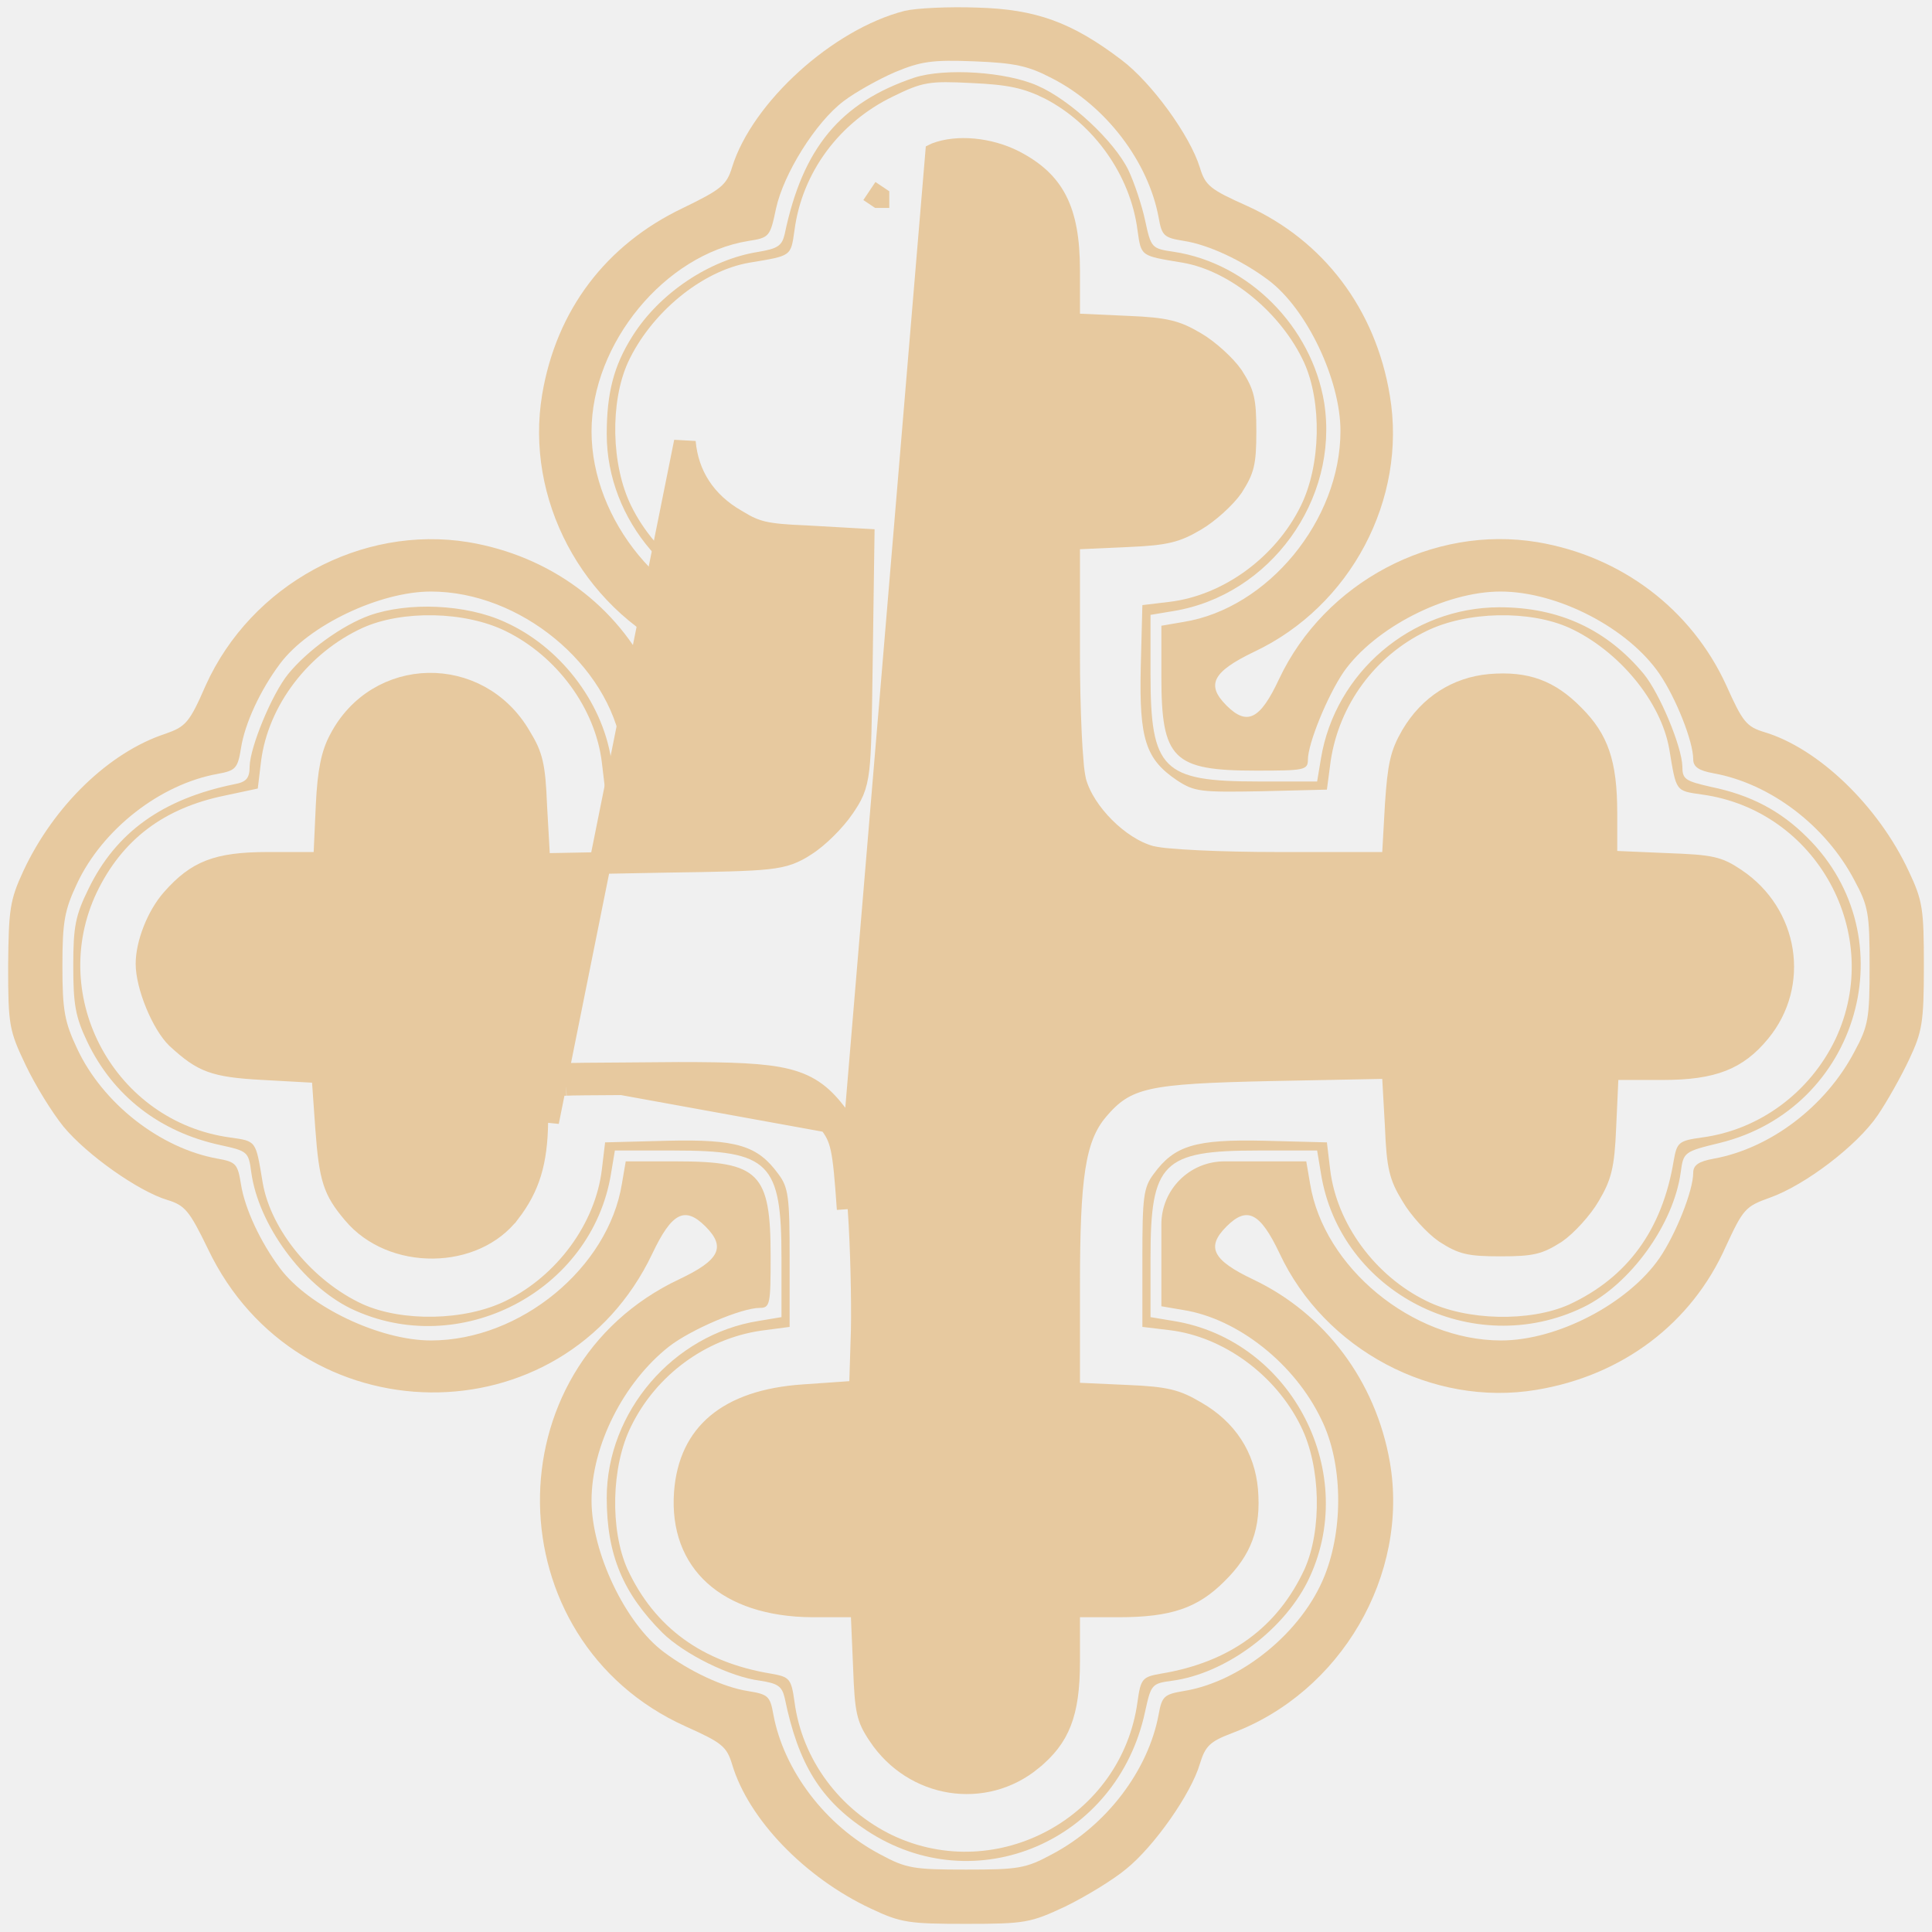
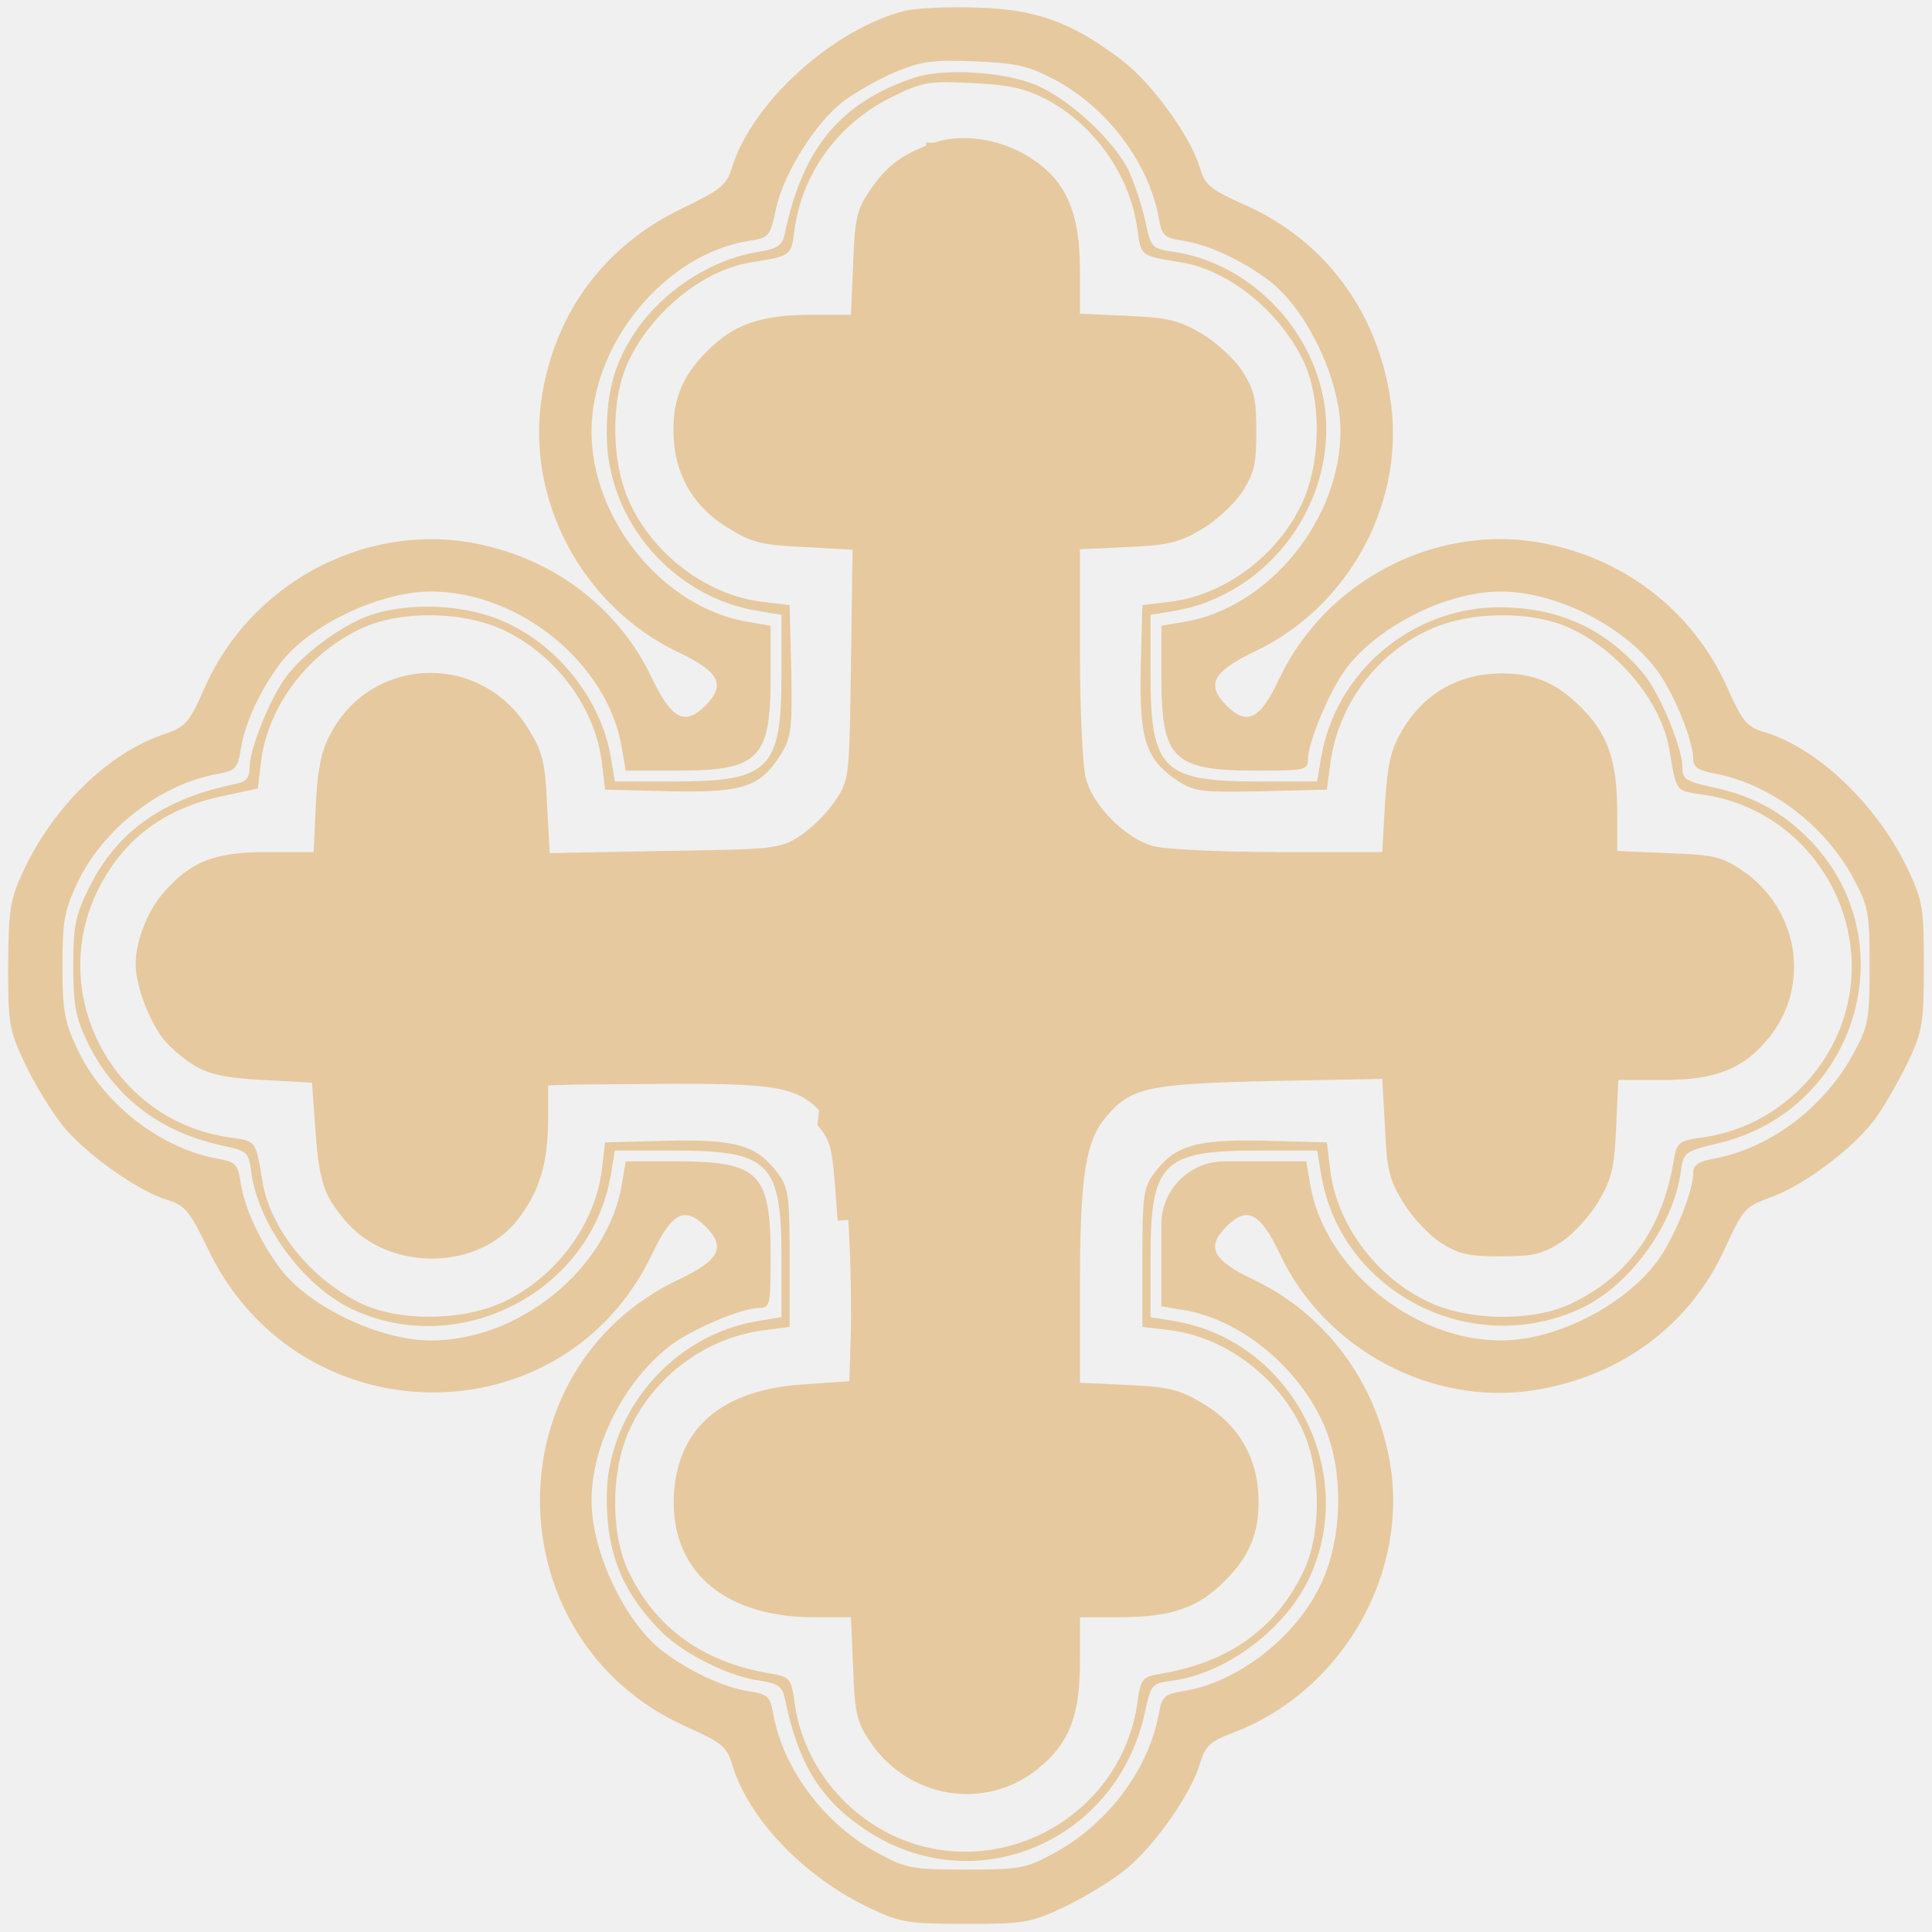
<svg xmlns="http://www.w3.org/2000/svg" width="89" height="89" fill="none">
-   <g clip-path="url(#clip0_470_371)" fill="#E7C99F">
+   <g clip-path="url(#clip0_351_2859)" fill="#E7C99F">
    <path d="M41.675.5c-3.325.85-7.025 4.225-7.95 7.2-.25.825-.5 1.025-2.25 1.875-3.575 1.7-5.85 4.725-6.5 8.6-.8 4.8 1.825 9.75 6.275 11.875 1.9.9 2.2 1.5 1.25 2.45-.95.95-1.55.65-2.475-1.275-1.575-3.325-4.7-5.625-8.45-6.25-4.925-.8-10 1.95-12.1 6.6-.75 1.725-.925 1.9-1.85 2.225-2.6.85-5.15 3.325-6.55 6.325C.45 41.475.4 41.9.375 44.5c0 2.725.05 2.975.8 4.55.45.95 1.225 2.2 1.75 2.85C4 53.2 6.375 54.875 7.7 55.275c.825.25 1.025.5 1.875 2.25 4.15 8.725 16.375 8.85 20.475.225.9-1.9 1.5-2.2 2.45-1.25.95.95.65 1.55-1.2 2.425-8.7 4.1-8.525 16.625.275 20.6 1.675.75 1.9.925 2.15 1.75.75 2.525 3.35 5.225 6.4 6.65 1.375.65 1.75.7 4.375.7 2.725 0 2.975-.05 4.575-.8.925-.45 2.2-1.225 2.8-1.725 1.3-1.05 3-3.475 3.4-4.85.25-.825.475-1.025 1.45-1.4 5.05-1.875 8.2-7.3 7.3-12.5-.65-3.725-2.975-6.825-6.275-8.4-1.9-.9-2.2-1.5-1.25-2.45.95-.95 1.55-.65 2.45 1.25 2.075 4.425 7.05 7.075 11.825 6.275 3.95-.65 7.15-3.05 8.725-6.6.8-1.725.9-1.85 2.025-2.25 1.625-.575 4.025-2.4 4.975-3.8.425-.625 1.075-1.775 1.45-2.575.6-1.275.675-1.7.675-4.3 0-2.625-.05-3-.7-4.375-1.4-3-4.15-5.65-6.65-6.4-.825-.25-1-.475-1.75-2.15-1.6-3.5-4.825-5.95-8.7-6.6-4.825-.8-9.8 1.85-11.9 6.3C58.05 33.15 57.45 33.45 56.5 32.5c-.95-.95-.65-1.55 1.275-2.475 4.45-2.1 7.05-7.025 6.25-11.8-.65-3.975-3.05-7.15-6.6-8.75-1.675-.75-1.9-.925-2.15-1.75C54.825 6.25 53.05 3.8 51.65 2.75 49.375 1.025 47.725.425 45.025.35 43.7.3 42.2.375 41.675.5zm6.775 3.1c2.5 1.275 4.45 3.85 4.925 6.425.15.85.25.925 1.175 1.075 1.125.175 2.675.9 3.875 1.8 1.775 1.325 3.325 4.6 3.325 6.95 0 4.125-3.35 8.175-7.225 8.8l-1.025.175v2.325c0 3.825.525 4.35 4.375 4.35 2.2 0 2.375-.025 2.375-.5 0-.75.9-2.95 1.65-4.05 1.425-2.025 4.675-3.7 7.225-3.7 2.625 0 5.875 1.675 7.325 3.8.75 1.1 1.55 3.1 1.55 3.925 0 .35.25.525.95.65 2.6.475 5.15 2.4 6.475 4.925.65 1.2.7 1.55.7 3.95 0 2.4-.05 2.75-.7 3.95-1.325 2.525-3.875 4.45-6.475 4.925-.7.125-.95.3-.95.65 0 .825-.8 2.825-1.55 3.925-1.45 2.1-4.7 3.8-7.3 3.8-4.1 0-8.175-3.375-8.8-7.225l-.175-1.025h-3.773a2.902 2.902 0 00-2.902 2.902v3.773l1.025.175c2.5.4 5.125 2.475 6.35 5.05.975 1.975 1.025 4.975.15 7.175-1.025 2.6-3.85 4.9-6.5 5.325-.9.15-1 .25-1.15 1.075-.475 2.575-2.4 5.125-4.925 6.45-1.2.65-1.55.7-3.95.7-2.4 0-2.75-.05-3.95-.7-2.525-1.325-4.45-3.875-4.925-6.45-.15-.85-.25-.925-1.175-1.075-1.125-.175-2.675-.9-3.875-1.8-1.775-1.325-3.325-4.6-3.325-6.975 0-2.525 1.475-5.45 3.575-7.1 1-.775 3.325-1.775 4.175-1.775.475 0 .5-.175.5-2.375 0-3.85-.525-4.375-4.35-4.375h-2.325l-.175 1.025c-.625 3.875-4.675 7.225-8.8 7.225-2.35 0-5.625-1.55-6.95-3.325-.9-1.2-1.625-2.75-1.8-3.875-.15-.925-.225-1.025-1.075-1.175-2.65-.475-5.3-2.55-6.475-5.075-.575-1.225-.675-1.75-.675-3.8s.1-2.575.675-3.8c1.175-2.5 3.825-4.575 6.475-5.05.825-.15.925-.25 1.075-1.175.175-1.15.9-2.7 1.8-3.9 1.325-1.775 4.6-3.325 6.95-3.325 4.1 0 8.175 3.35 8.8 7.225l.175 1.025h2.35c3.8 0 4.325-.525 4.325-4.35v-2.325l-1.025-.175c-3.875-.625-7.225-4.675-7.225-8.775 0-4.05 3.375-8.15 7.225-8.775.975-.15 1-.2 1.275-1.5.35-1.6 1.825-3.975 3.125-4.95.525-.4 1.6-1 2.35-1.325 1.2-.5 1.725-.575 3.65-.5 1.85.075 2.475.2 3.575.775z" />
    <path d="M42.125 3.575c-3.425 1.15-5.15 3.25-5.975 7.2-.125.55-.325.675-1.2.825-2.25.35-4.575 1.9-5.825 3.9-.85 1.35-1.175 2.6-1.175 4.5 0 3.975 3.05 7.525 7 8.15l1.05.175v2.725c0 4.4-.55 4.95-4.95 4.95h-2.725l-.175-1.05c-.425-2.65-2.375-5.175-4.9-6.3-1.8-.825-4.45-.925-6.225-.3-1.25.45-2.85 1.6-3.75 2.7-.75.925-1.75 3.35-1.775 4.25 0 .55-.15.725-.7.825-3.3.675-5.45 2.2-6.725 4.825-.6 1.225-.7 1.725-.7 3.55 0 1.775.1 2.35.65 3.5 1.2 2.5 3.35 4.15 6.125 4.75 1.25.275 1.3.3 1.425 1.25.325 2.4 2.35 5.175 4.575 6.275 5 2.4 11.125-.775 12-6.225l.175-1.05h2.725c4.4 0 4.95.55 4.95 4.95v2.725l-1.05.175c-3.95.625-7 4.2-7 8.15 0 2.625.75 4.4 2.575 6.225 1 .975 3.1 2.025 4.5 2.2.8.125 1 .25 1.125.8.625 3.05 1.65 4.7 3.775 6.1 5 3.3 11.55.5 12.825-5.475.275-1.25.3-1.3 1.25-1.425 2.425-.325 5.075-2.275 6.225-4.55 2.475-4.95-.7-11.15-6.175-12.025L53 60.675V57.95c0-4.4.55-4.95 4.95-4.95h2.725l.175 1.05c.875 5.5 7 8.625 12.075 6.175C75.1 59.175 77.1 56.4 77.425 54c.125-.925.15-.95 1.8-1.35 6.425-1.575 8.675-9.475 4.025-14.075-1.225-1.225-2.6-1.95-4.425-2.325-1.2-.275-1.325-.35-1.325-.95-.025-.9-1.025-3.325-1.775-4.25-1.7-2.05-3.9-3.075-6.65-3.075-4.05 0-7.575 3-8.225 6.975L60.675 36H57.95c-4.4 0-4.95-.55-4.95-4.95v-2.725l1.05-.175c4.45-.725 7.65-5.125 6.95-9.6-.575-3.5-3.475-6.425-6.925-6.95-1.025-.15-1.05-.175-1.325-1.45-.15-.7-.5-1.75-.775-2.325C51.325 6.5 49.3 4.6 47.8 3.95c-1.45-.65-4.275-.825-5.675-.375zm6.025.975c2.25 1.175 3.925 3.525 4.25 6.05.175 1.225.125 1.175 2.075 1.5 2.2.375 4.55 2.325 5.6 4.6.825 1.825.775 4.725-.15 6.6-1.15 2.35-3.55 4.125-6.05 4.425l-1.25.15-.075 2.875c-.075 3.3.225 4.225 1.675 5.2.8.525 1.1.55 3.875.5l3.025-.075.175-1.325a7.977 7.977 0 014.4-5.975c1.875-.925 4.775-.975 6.6-.15 2.275 1.05 4.225 3.4 4.6 5.6.325 1.95.275 1.9 1.5 2.075 5.3.725 8.425 6.45 6.15 11.275-1.175 2.45-3.5 4.175-6.15 4.525-1.075.15-1.15.225-1.3 1.075-.525 3.175-2.125 5.375-4.825 6.625-1.8.8-4.725.75-6.575-.175-2.35-1.15-4.125-3.55-4.425-6.05l-.15-1.25-2.875-.075c-3.2-.075-4.15.225-5.1 1.525-.475.625-.525 1.075-.525 3.875v3.175l1.25.15c2.5.3 4.9 2.075 6.05 4.425.925 1.85.975 4.775.175 6.575-1.25 2.7-3.45 4.3-6.625 4.825-.85.15-.925.225-1.075 1.3-.725 5.3-6.45 8.425-11.275 6.15-2.45-1.175-4.175-3.5-4.525-6.15-.15-1.075-.225-1.15-1.075-1.3-3.175-.525-5.375-2.125-6.625-4.825-.8-1.8-.75-4.725.175-6.575 1.15-2.35 3.425-4.025 5.975-4.4l1.325-.175V57.95c0-2.8-.05-3.25-.525-3.875-.95-1.3-1.9-1.6-5.1-1.525l-2.875.075-.15 1.25c-.3 2.5-2.075 4.9-4.425 6.05-1.875.925-4.775.975-6.6.15-2.275-1.05-4.225-3.4-4.6-5.6-.325-1.95-.275-1.9-1.5-2.075-5.3-.725-8.425-6.45-6.15-11.275 1.175-2.45 3.1-3.9 5.9-4.475l1.525-.325.15-1.25c.325-2.575 2.175-5 4.675-6.15 1.825-.825 4.725-.775 6.6.15 2.35 1.15 4.125 3.55 4.425 6.05l.15 1.25 3 .075c3.375.075 4.175-.2 5.125-1.75.45-.725.5-1.2.45-3.825l-.075-3-1.25-.15c-2.5-.3-4.9-2.075-6.05-4.425-.925-1.875-.975-4.775-.15-6.6 1.05-2.275 3.4-4.225 5.6-4.6 1.95-.325 1.9-.275 2.075-1.5.35-2.65 2.05-4.95 4.525-6.15 1.375-.675 1.675-.725 3.625-.625 1.675.075 2.4.225 3.4.725z" />
-     <path d="M39.549 55.665c.126 1.766.176 4.28.15 5.595v.006l-.074 2.375-.014.452-.451.031-2.15.15h-.001c-1.773.12-3.084.588-3.97 1.329-.873.73-1.386 1.772-1.49 3.159-.116 1.63.391 2.91 1.365 3.793.985.893 2.508 1.433 4.513 1.445h2.252l.02.479.1 2.325v.003c.038 1.035.076 1.606.17 2.032.088.394.227.673.52 1.106l.001.002c1.617 2.414 4.854 2.922 7.042 1.118v-.001c.65-.533 1.065-1.066 1.327-1.74.268-.685.391-1.551.391-2.774V74h2.275c1.188 0 2.038-.105 2.727-.339.676-.23 1.225-.595 1.794-1.164l.004-.004c.586-.574.962-1.125 1.18-1.724.219-.598.292-1.278.222-2.126-.135-1.53-.937-2.787-2.375-3.609h0l-.006-.003c-.465-.274-.798-.43-1.223-.532-.44-.106-.997-.162-1.918-.199h-.003l-2.2-.1-.477-.022v-4.953c0-2.499.062-4.196.25-5.416.19-1.236.515-2.026 1.068-2.681l.001-.002c.3-.352.6-.658.98-.905.382-.248.821-.42 1.385-.543 1.098-.241 2.76-.315 5.58-.377h.001l5.15-.1.482-.01.027.481.125 2.225h0v.008c.038.938.087 1.501.191 1.944.1.424.253.755.536 1.214l.004.006.003.006c.34.59 1.06 1.377 1.543 1.708.428.274.697.407 1.019.484.34.082.767.108 1.53.108s1.19-.026 1.53-.108c.322-.077.59-.21 1.02-.484.481-.33 1.202-1.119 1.542-1.708l.002-.004c.274-.464.43-.798.532-1.223.107-.439.162-.997.2-1.918v-.002l.1-2.2.021-.478H76.6c1.183 0 2.038-.123 2.72-.39.672-.263 1.212-.68 1.744-1.327h0c1.805-2.189 1.297-5.425-1.117-7.042l-.002-.001c-.434-.293-.712-.433-1.107-.52-.425-.095-.996-.132-2.031-.17h-.004l-2.325-.1-.478-.02v-2.23c0-1.175-.105-2.019-.339-2.704-.23-.674-.595-1.223-1.165-1.792l-.003-.004c-.574-.585-1.126-.962-1.724-1.18-.598-.219-1.278-.292-2.126-.221-1.508.135-2.791.94-3.611 2.329-.256.442-.403.783-.504 1.222-.106.457-.166 1.032-.229 1.956v.003l-.125 2.22-.026.471H58.9c-1.357 0-2.665-.031-3.709-.081-.521-.026-.98-.056-1.347-.09a5.99 5.99 0 01-.845-.12h0l-.006-.002c-.748-.205-1.509-.721-2.118-1.331-.61-.61-1.127-1.37-1.332-2.118h0l-.002-.006a6.002 6.002 0 01-.12-.846 32.312 32.312 0 01-.09-1.347 79.738 79.738 0 01-.081-3.709v-5.277l.477-.022 2.2-.1h.003c.921-.038 1.479-.093 1.918-.2.425-.102.758-.257 1.223-.531l.004-.003c.589-.34 1.377-1.06 1.708-1.542.273-.43.407-.698.484-1.02.082-.34.108-.767.108-1.53 0-.762-.026-1.19-.108-1.53-.077-.321-.21-.59-.484-1.019-.331-.482-1.12-1.203-1.708-1.543l-.004-.002c-.465-.274-.798-.43-1.223-.532-.44-.107-.997-.162-1.918-.199h-.003l-2.2-.1-.477-.022V12.45c0-1.425-.19-2.44-.586-3.212-.388-.758-1-1.329-1.943-1.818-1.175-.599-2.627-.717-3.594-.352l-.004.002L39.05 55.7m.499-.035l-.499.035m.499-.035s0 0 0 0l-.499.035m.499-.035c-.1-1.412-.17-2.265-.298-2.86-.137-.641-.345-1.002-.679-1.434m.478 4.33c-.2-2.85-.275-3.25-.875-4.026m.397-.304l.002.002-.399.302m.397-.304c-.305-.401-.608-.747-.98-1.024-.378-.282-.805-.477-1.341-.613-1.039-.262-2.544-.309-5.001-.309h-.005c-.935.01-1.87.016-2.686.021-1.252.008-2.228.014-2.506.03m12.519 1.895l-.002-.002-.395.306m0 0l-12.122-2.2m0 0h.007l.015.5m-.022-.5l5.197.45c-.958.01-1.908.016-2.731.022-1.238.007-2.189.013-2.444.028m-.022-.5l-.818.026-.485.014v2.157c-.024 1.867-.378 3.005-1.272 4.175h-.001c-.801 1.054-2.135 1.617-3.529 1.631-1.393.015-2.778-.52-3.666-1.575l-.001-.002c-.478-.562-.733-.96-.902-1.483-.176-.545-.268-1.251-.355-2.453v-.001l-.15-2.124-.031-.44-.44-.024-2.25-.125h-.002c-1.198-.062-1.887-.155-2.428-.354-.524-.193-.946-.5-1.58-1.085-.315-.307-.668-.889-.946-1.564-.278-.676-.447-1.364-.447-1.848 0-.918.499-2.203 1.175-2.969h0c.592-.674 1.116-1.077 1.752-1.324.65-.251 1.457-.357 2.648-.357h2.603l.021-.477.1-2.199s0 0 0 0c.075-1.555.246-2.339.592-2.988l.003-.006h0c1.74-3.367 6.393-3.47 8.324-.153l.006.01h0c.283.46.437.79.536 1.215.104.442.153 1.006.19 1.943v.008h0l.126 2.225.027.481.481-.009 5.273-.1s0 0 0 0c2.512-.037 3.874-.062 4.715-.153.43-.046.75-.111 1.032-.214a3.65 3.65 0 00.737-.384c.594-.369 1.365-1.145 1.772-1.742l.001-.002c.166-.245.32-.474.438-.753.12-.285.194-.599.245-1.024.096-.818.115-2.159.152-4.711l.001-.084v0l.075-5.3.007-.48-.479-.027-2.2-.125h-.008 0c-.938-.038-1.501-.087-1.944-.19-.424-.1-.754-.253-1.214-.537l-.007-.004-.007-.004c-1.438-.822-2.24-2.078-2.375-3.608L25.25 51.675V50l.825-.025m-.022-.5l-.007.001.029.5M40.05 8.8l.416.278v.001h-.001L40.05 8.8z" stroke="#E7C99F" />
+     <path d="M43.123 7.07l.004-.002c.968-.366 2.42-.247 3.595.352.943.49 1.554 1.06 1.942 1.818.396.771.586 1.787.586 3.212v2.478l.477.022 2.2.1h.003c.921.037 1.479.092 1.918.199.425.103.758.258 1.223.532l.004.002c.589.34 1.377 1.061 1.708 1.543.273.429.407.698.484 1.02.082.339.108.767.108 1.53 0 .762-.026 1.19-.108 1.53-.077.321-.21.59-.484 1.019-.331.482-1.119 1.203-1.708 1.542l-.004.003c-.465.274-.798.43-1.223.532-.44.106-.997.161-1.918.199h-.003l-2.2.1-.477.022V30.1c0 1.357.031 2.665.082 3.709.025.521.055.98.089 1.347.032.355.071.657.12.846l.002.006h0c.205.748.722 1.508 1.332 2.118.61.61 1.37 1.126 2.118 1.332l.006.001h0c.188.05.49.088.845.12.368.034.826.064 1.347.09 1.044.05 2.352.081 3.709.081h5.248l.026-.472.125-2.219v-.003c.063-.923.123-1.5.229-1.956.101-.44.248-.78.504-1.222.82-1.389 2.102-2.194 3.61-2.33.849-.07 1.529.003 2.127.222.598.218 1.15.595 1.724 1.18l.003.004c.57.57.935 1.118 1.165 1.792.234.685.339 1.529.339 2.704v2.23l.478.02 2.326.1h.003c1.035.038 1.606.075 2.031.17.395.087.673.227 1.107.52h.002c2.414 1.618 2.922 4.854 1.117 7.042v.001c-.532.647-1.072 1.064-1.743 1.327-.683.267-1.538.39-2.721.39h-2.528l-.022.478-.1 2.2v.002c-.037.921-.092 1.48-.199 1.918-.102.425-.258.759-.532 1.223l-.002.005c-.34.588-1.06 1.376-1.543 1.707-.429.274-.697.407-1.019.484-.34.082-.767.108-1.53.108s-1.19-.026-1.53-.108c-.322-.077-.59-.21-1.02-.484-.481-.33-1.202-1.119-1.542-1.708l-.004-.006-.003-.006c-.283-.46-.437-.79-.536-1.214-.104-.443-.153-1.006-.19-1.944v-.008h0l-.126-2.225-.027-.48-.482.008-5.15.1h-.001c-2.82.063-4.482.137-5.58.378-.564.123-1.003.295-1.386.543-.38.247-.678.553-.979.905l-.001.002c-.553.654-.878 1.445-1.068 2.68-.188 1.22-.25 2.918-.25 5.417v4.953l.477.022 2.2.1h.003c.921.037 1.479.093 1.918.199.425.103.758.258 1.223.532l.006.003h0c1.438.822 2.24 2.08 2.375 3.61.07.847-.003 1.527-.222 2.125-.218.599-.594 1.15-1.18 1.724l-.004.004c-.569.57-1.118.934-1.794 1.164-.689.234-1.539.34-2.727.34H49.25v2.55c0 1.222-.123 2.088-.39 2.774-.263.673-.679 1.206-1.327 1.739h-.001c-2.188 1.805-5.425 1.297-7.042-1.117v-.002c-.294-.433-.433-.712-.52-1.106-.095-.426-.133-.997-.17-2.032v-.003l-.1-2.325-.021-.479h-2.252c-2.005-.012-3.528-.552-4.513-1.445-.974-.883-1.48-2.163-1.365-3.794.104-1.386.617-2.427 1.49-3.158.886-.741 2.197-1.208 3.97-1.329h0l2.15-.15.452-.031.014-.452.075-2.375v-.006h0a74.778 74.778 0 00-.151-5.595s0 0 0 0l-.499.035c-.2-2.85-.275-3.25-.875-4.025L43.123 7.07zm0 0c-.688.253-1.17.495-1.565.795-.393.297-.726.67-1.093 1.214-.28.42-.413.692-.498 1.084-.092.423-.13.996-.167 2.03v.004l-.1 2.325-.021.478H37.45c-1.175 0-2.02.105-2.704.34-.674.23-1.223.595-1.792 1.164l-.004.003c-.586.574-.962 1.126-1.18 1.724-.219.599-.292 1.278-.222 2.127.136 1.53.937 2.787 2.375 3.608l.007.004.007.005c.46.282.79.436 1.215.535.442.104 1.005.153 1.943.19h0l.008.001 2.2.125.479.027-.007.48-.075 5.3v0l-.001.084c-.037 2.552-.056 3.893-.152 4.71-.05.426-.125.74-.245 1.025-.118.279-.272.508-.438.753v.002c-.408.597-1.18 1.373-1.773 1.742-.231.147-.454.28-.737.384-.283.103-.603.168-1.032.215-.841.09-2.202.115-4.714.152 0 0 0 0 0 0l-5.274.1-.481.01-.027-.482-.125-2.225h0v-.008c-.038-.937-.087-1.5-.191-1.943-.1-.424-.253-.755-.536-1.215h0l-.006-.01c-1.93-3.316-6.584-3.214-8.324.153h0l-.003.006c-.346.65-.518 1.433-.592 2.988 0 0 0 0 0 0l-.1 2.2-.021.476h-2.603c-1.19 0-1.999.106-2.648.357-.636.247-1.16.65-1.751 1.323l-.001.001c-.676.766-1.175 2.05-1.175 2.97 0 .483.169 1.17.447 1.847.278.675.631 1.257.947 1.564.633.584 1.055.892 1.579 1.085.541.2 1.23.292 2.428.354h.002l2.25.125.44.025.03.44.15 2.123s0 0 0 0c.088 1.203.18 1.91.356 2.455.169.522.424.92.902 1.482l.002.002c.887 1.055 2.272 1.59 3.665 1.575 1.394-.014 2.728-.577 3.529-1.63v-.001c.895-1.17 1.249-2.308 1.273-4.175v-2.157l.485-.014.818-.025c.278-.016 1.254-.022 2.506-.03.817-.005 1.751-.01 2.686-.02h.005c2.457 0 3.962.046 5 .308.537.136.964.331 1.342.613.372.277.675.623.98 1.024l4.55-44.301z" stroke="#E7C99F" />
  </g>
  <defs>
-     <clipPath id="clip0_470_371">
+     <clipPath id="clip0_351_2859">
      <path fill="#fff" d="M0 0h89v89H0z" />
    </clipPath>
  </defs>
</svg>
